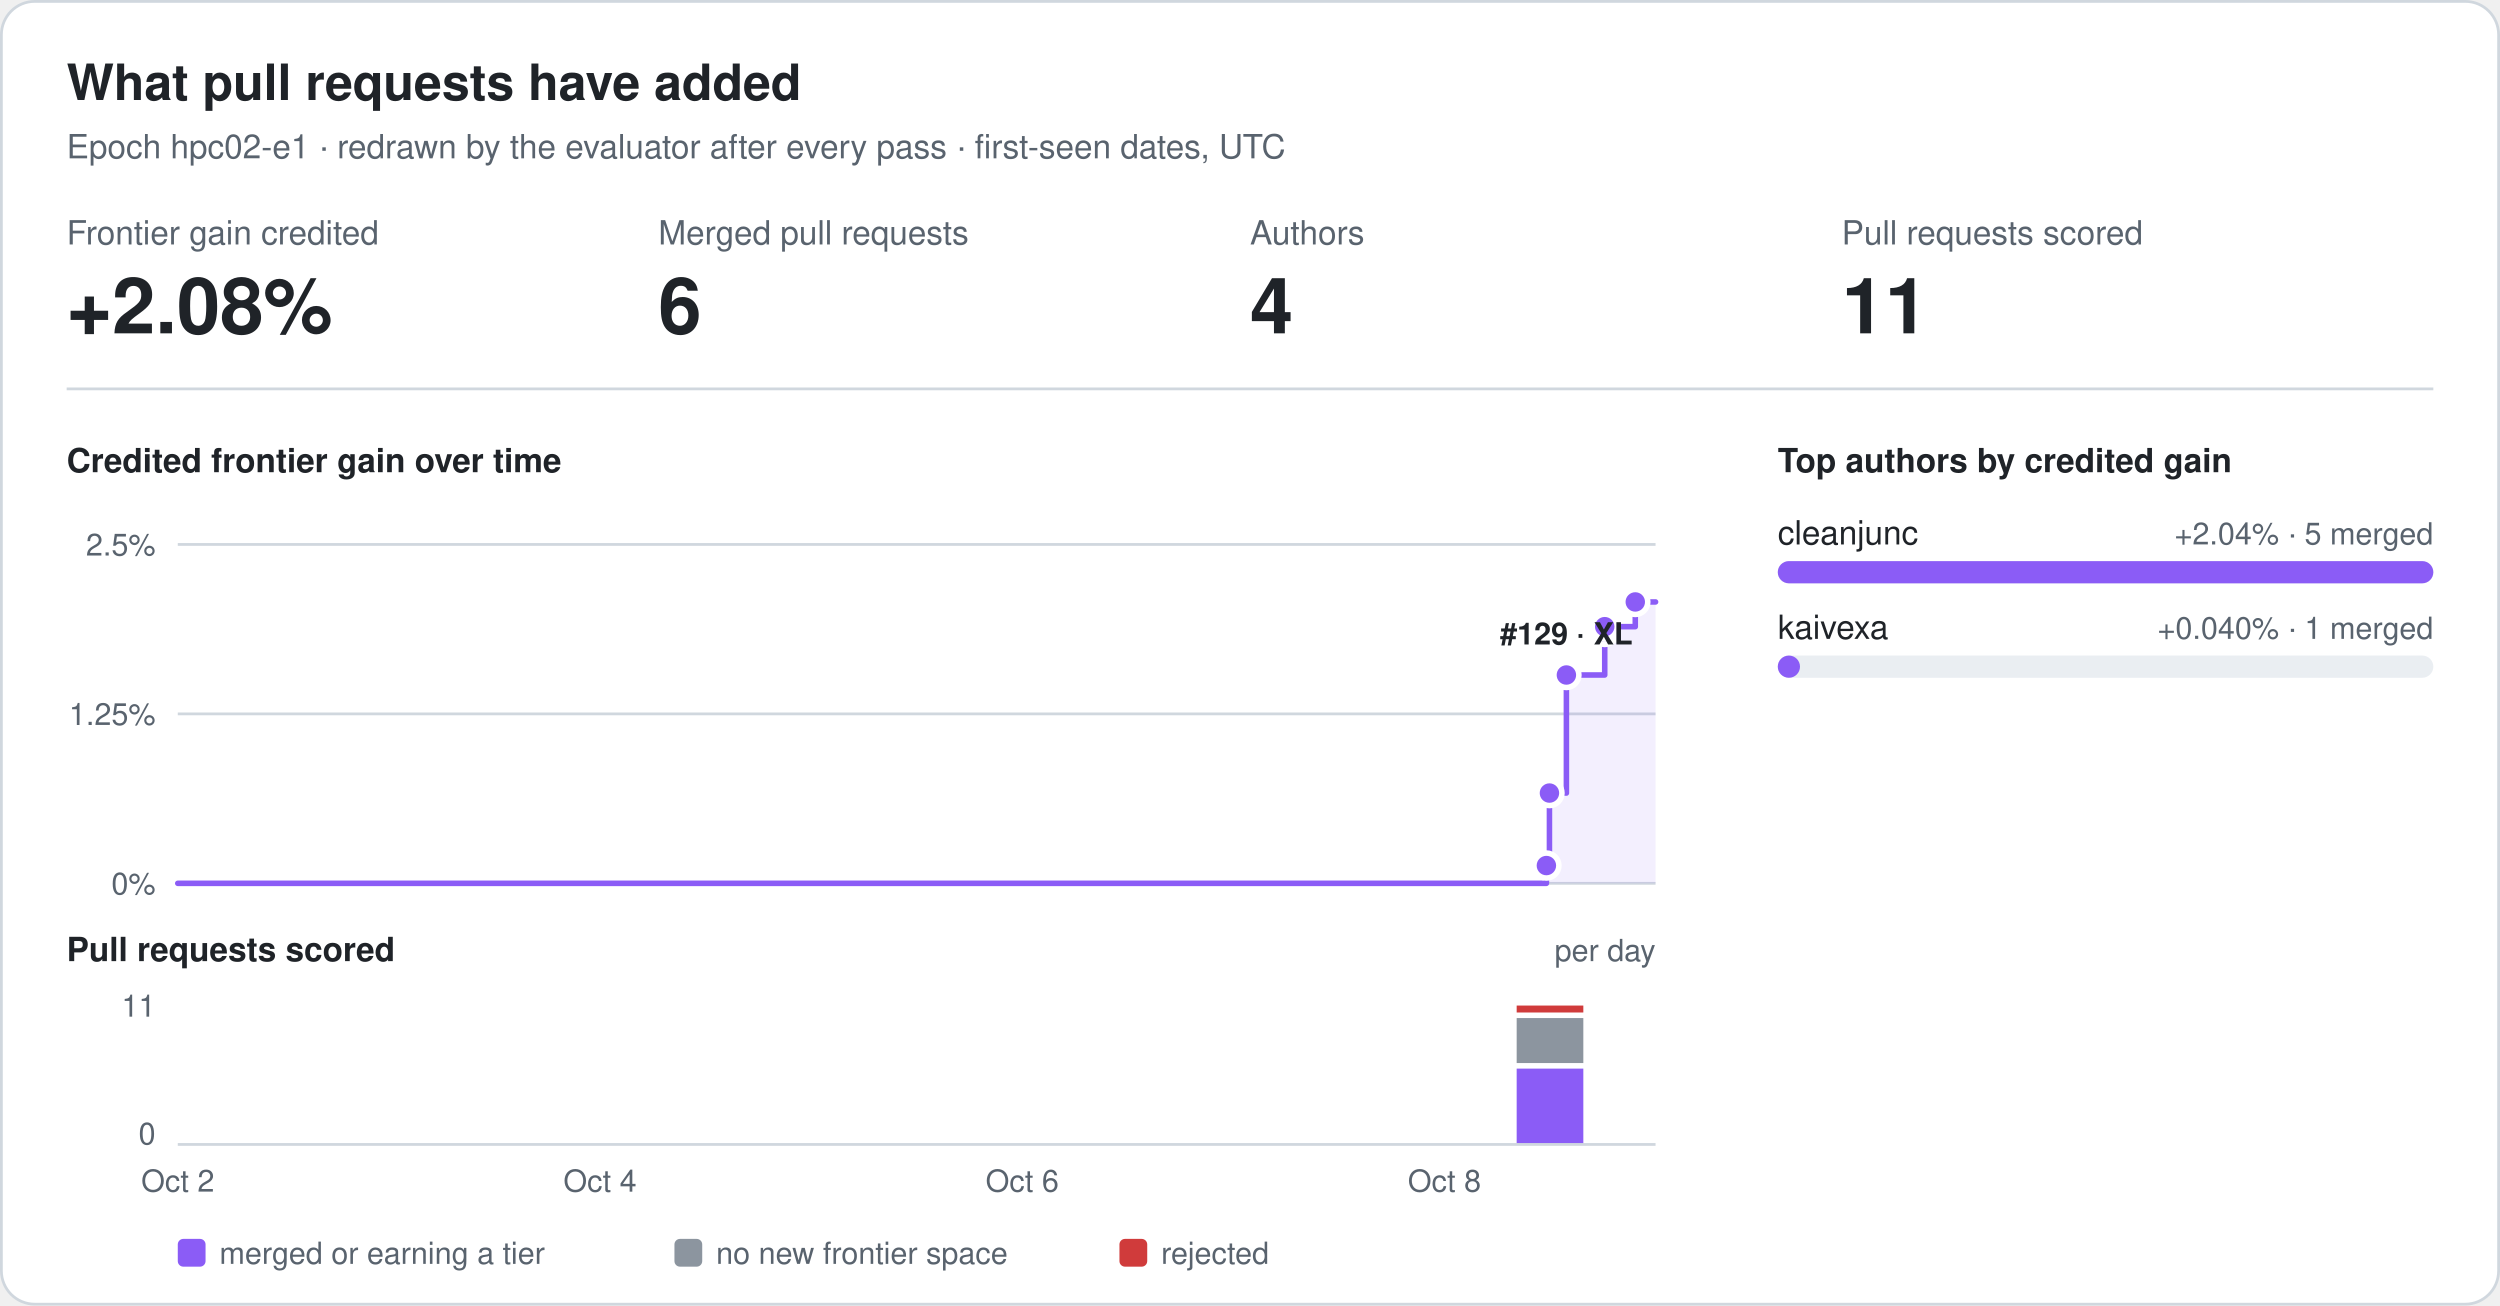
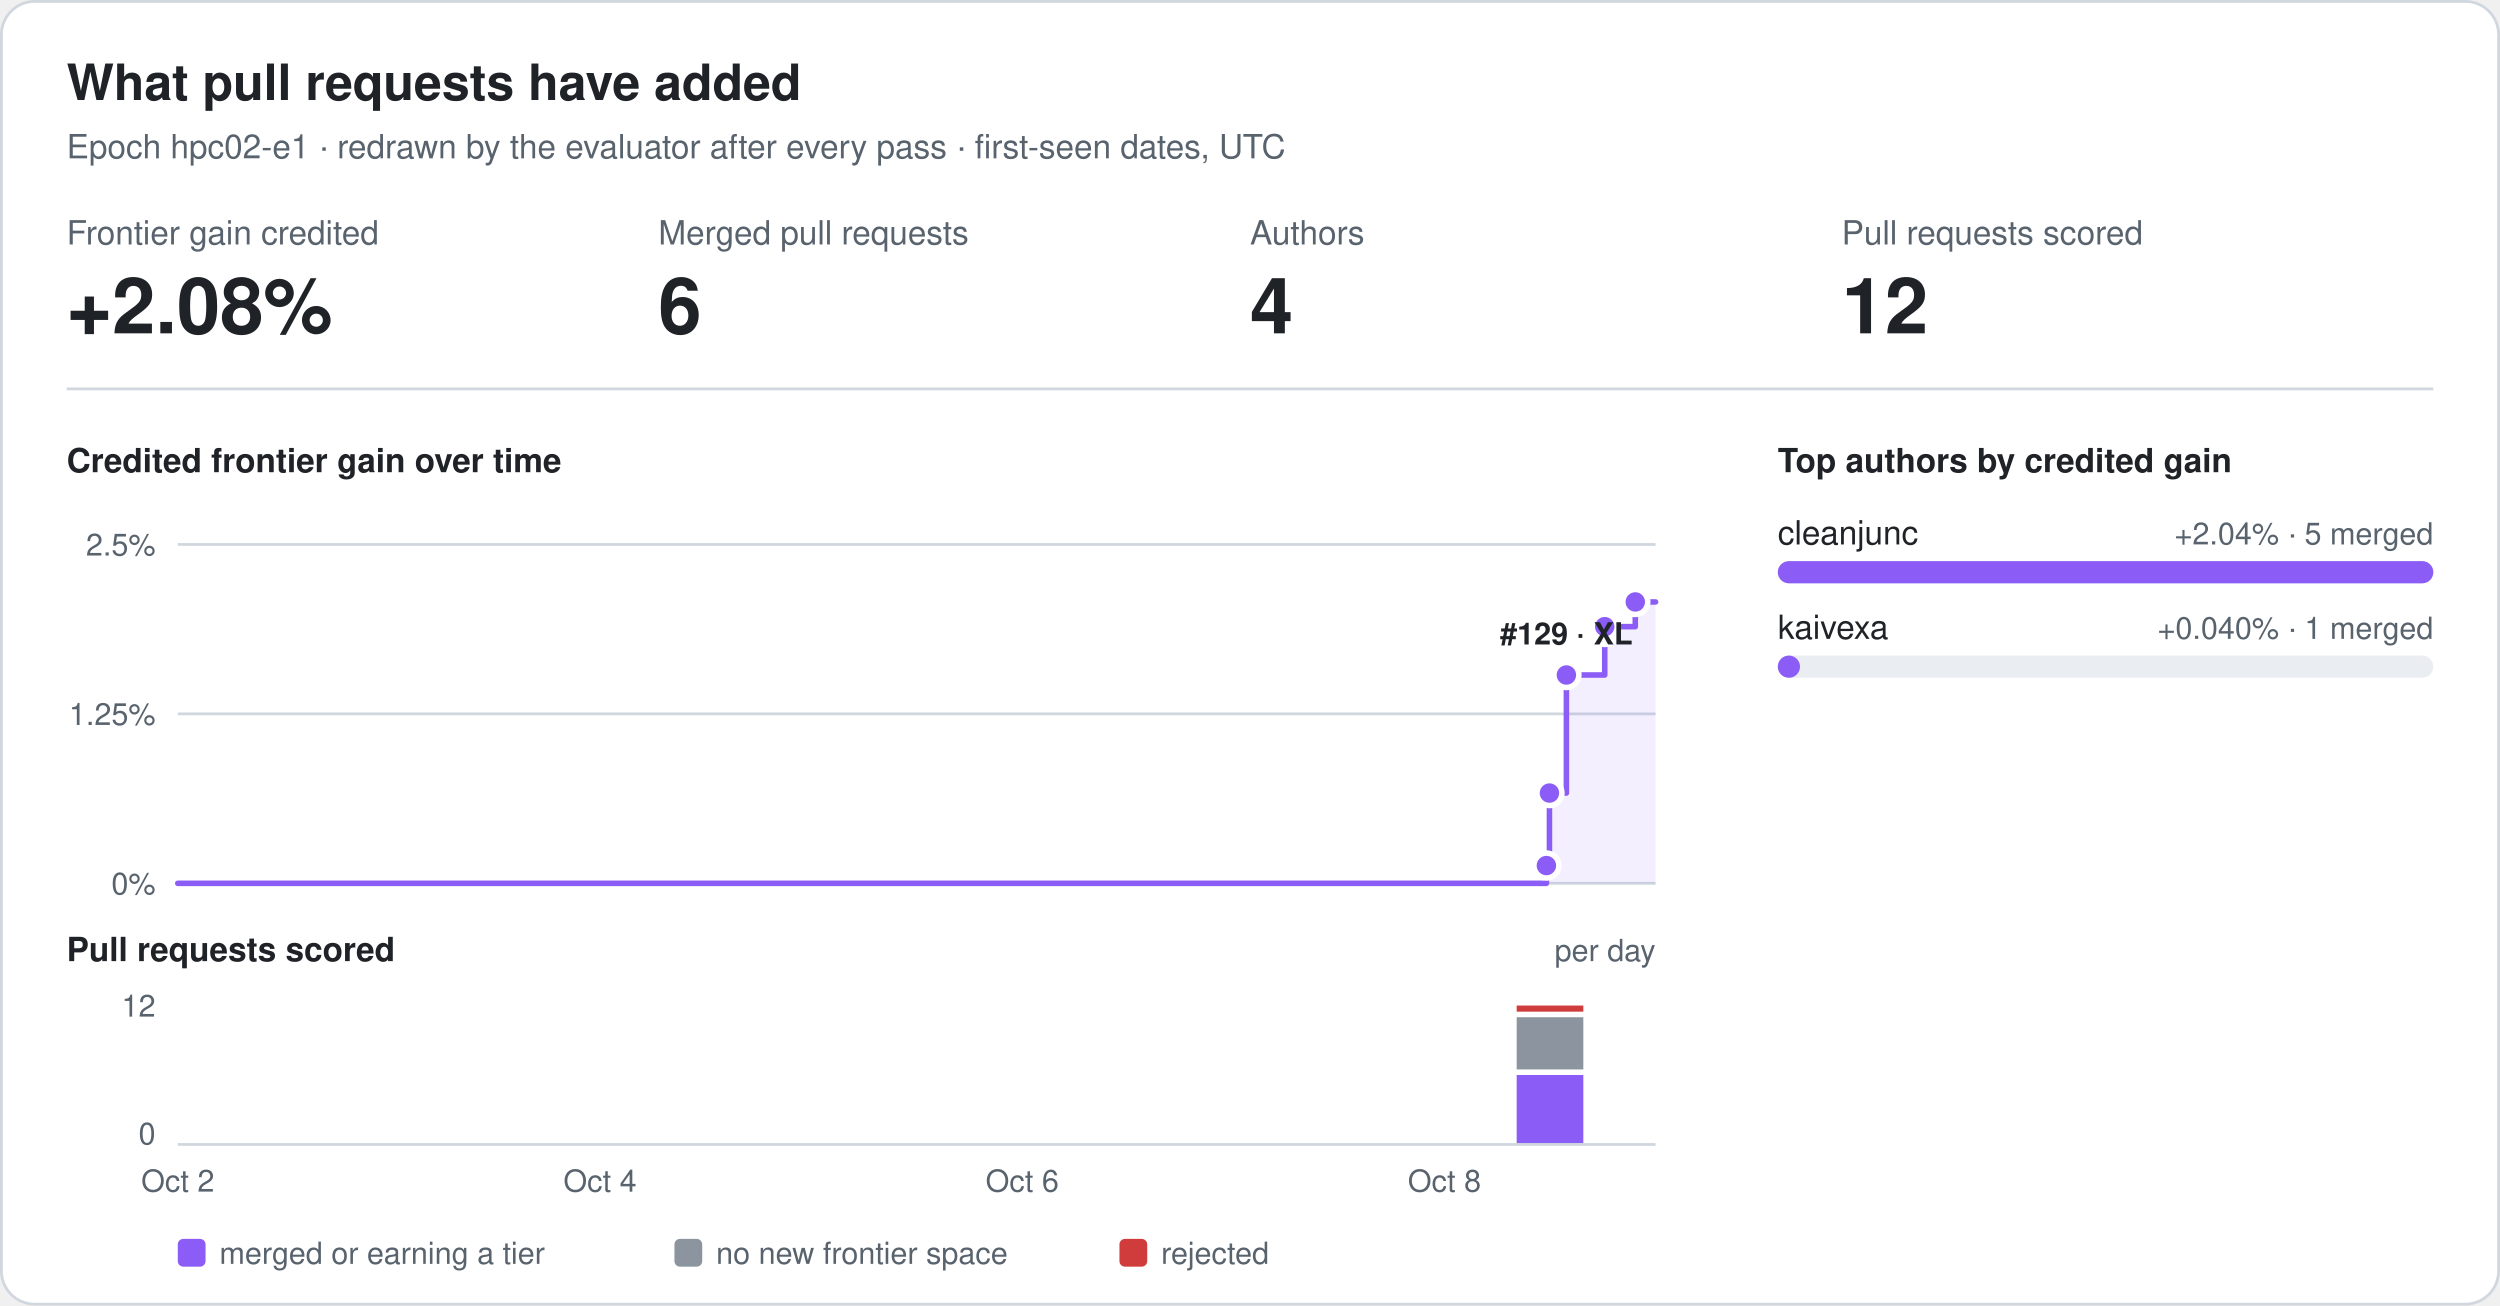
- <svg xmlns="http://www.w3.org/2000/svg" width="900" height="470" viewBox="0 0 900 470" font-family="-apple-system,BlinkMacSystemFont,'Segoe UI',Helvetica,Arial,sans-serif" role="img" aria-label="Frontier gain credited to merged pull requests: +2.08% from 6 merges, 11 pull requests scored">
+ <svg xmlns="http://www.w3.org/2000/svg" width="900" height="470" viewBox="0 0 900 470" font-family="-apple-system,BlinkMacSystemFont,'Segoe UI',Helvetica,Arial,sans-serif" role="img" aria-label="Frontier gain credited to merged pull requests: +2.08% from 6 merges, 12 pull requests scored">
  <style>
.bg{fill:#ffffff;stroke:#d0d7de}.t{fill:#1f2328}.m{fill:#59636e}.rule{stroke:#d0d7de}.ring{stroke:#ffffff}
.acc{fill:#8b5cf6}.accl{stroke:#8b5cf6}.wash{fill:#8b5cf6;fill-opacity:.1}.gry{fill:#8c959f}.rej{fill:#d03b3b}.track{fill:#eaeef2}.tk{stroke:#1f2328}
@media (prefers-color-scheme: dark){
.bg{fill:#0d1117;stroke:#30363d}.t{fill:#e6edf3}.m{fill:#9198a1}.rule{stroke:#30363d}.ring{stroke:#0d1117}
.acc{fill:#9a75f8}.accl{stroke:#9a75f8}.wash{fill:#9a75f8;fill-opacity:.14}.gry{fill:#9198a1}.rej{fill:#e5534b}.track{fill:#21262d}.tk{stroke:#e6edf3}}
</style>
  <rect class="bg" x="0.5" y="0.5" width="899" height="469" rx="12" />
  <text x="24.0" y="36.0" class="t" font-size="18" font-weight="600" text-anchor="start">What pull requests have added</text>
  <text x="24.0" y="57.0" class="m" font-size="12" font-weight="400" text-anchor="start">Epoch hpc02-e1 · redrawn by the evaluator after every pass · first-seen dates, UTC</text>
  <text x="24.0" y="88.0" class="m" font-size="12" font-weight="400" text-anchor="start">Frontier gain credited</text>
  <text x="24.0" y="120.0" class="t" font-size="28" font-weight="600" text-anchor="start">+2.08%</text>
  <text x="237.0" y="88.0" class="m" font-size="12" font-weight="400" text-anchor="start">Merged pull requests</text>
  <text x="237.0" y="120.0" class="t" font-size="28" font-weight="600" text-anchor="start">6</text>
  <text x="450.0" y="88.0" class="m" font-size="12" font-weight="400" text-anchor="start">Authors</text>
  <text x="450.0" y="120.0" class="t" font-size="28" font-weight="600" text-anchor="start">4</text>
  <text x="663.0" y="88.0" class="m" font-size="12" font-weight="400" text-anchor="start">Pull requests scored</text>
-   <text x="663.0" y="120.0" class="t" font-size="28" font-weight="600" text-anchor="start">11</text>
+   <text x="663.0" y="120.0" class="t" font-size="28" font-weight="600" text-anchor="start">12</text>
  <line class="rule" x1="24" x2="876" y1="140" y2="140" stroke-width="1" />
  <text x="24.0" y="170.0" class="t" font-size="12" font-weight="600" text-anchor="start">Credited frontier gain over time</text>
  <text x="24.0" y="346.0" class="t" font-size="12" font-weight="600" text-anchor="start">Pull requests scored</text>
  <line class="rule" x1="64" x2="596" y1="318.0" y2="318.0" stroke-width="1" />
  <text x="56.0" y="322.0" class="m" font-size="11" font-weight="400" text-anchor="end">0%</text>
  <line class="rule" x1="64" x2="596" y1="257.0" y2="257.0" stroke-width="1" />
  <text x="56.0" y="261.0" class="m" font-size="11" font-weight="400" text-anchor="end">1.25%</text>
  <line class="rule" x1="64" x2="596" y1="196.0" y2="196.0" stroke-width="1" />
  <text x="56.0" y="200.0" class="m" font-size="11" font-weight="400" text-anchor="end">2.5%</text>
  <polygon class="wash" points="64.0,318.0 556.7,318.0 556.7,311.6 557.8,311.6 557.8,285.5 563.9,285.5 563.9,243.0 577.7,243.0 577.7,227.5 577.7,227.5 577.7,225.6 588.7,225.6 588.7,216.7 596.0,216.7 596.0,318.0" />
  <polyline class="accl" points="64.0,318.0 556.7,318.0 556.7,311.6 557.8,311.6 557.8,285.5 563.9,285.5 563.9,243.0 577.7,243.0 577.7,227.5 577.7,227.5 577.7,225.6 588.7,225.6 588.7,216.7 596.0,216.7" fill="none" stroke-width="2" stroke-linejoin="round" stroke-linecap="round" />
  <circle class="acc ring" cx="556.7" cy="311.6" r="4.5" stroke-width="2" />
  <circle class="acc ring" cx="557.8" cy="285.5" r="4.5" stroke-width="2" />
  <circle class="acc ring" cx="563.9" cy="243.0" r="4.5" stroke-width="2" />
  <circle class="acc ring" cx="577.7" cy="227.5" r="4.5" stroke-width="2" />
  <circle class="acc ring" cx="577.7" cy="225.6" r="4.5" stroke-width="2" />
  <circle class="acc ring" cx="588.7" cy="216.7" r="4.5" stroke-width="2" />
  <text x="563.9" y="232.0" class="t" font-size="11" font-weight="600" text-anchor="middle">#129 · XL</text>
-   <rect class="acc" x="546.0" y="384.7" width="24.0" height="27.3" />
-   <rect class="gry" x="546.0" y="366.5" width="24.0" height="16.2" />
-   <rect class="rej" x="546.0" y="362.0" width="24.0" height="2.5" />
+   <rect class="acc" x="546.0" y="387.0" width="24.0" height="25.0" />
+   <rect class="gry" x="546.0" y="366.2" width="24.0" height="18.8" />
+   <rect class="rej" x="546.0" y="362.0" width="24.0" height="2.2" />
  <line class="rule" x1="64" x2="596" y1="412" y2="412" stroke-width="1" />
-   <text x="56.0" y="366.0" class="m" font-size="11" font-weight="400" text-anchor="end">11</text>
+   <text x="56.0" y="366.0" class="m" font-size="11" font-weight="400" text-anchor="end">12</text>
  <text x="56.0" y="412.0" class="m" font-size="11" font-weight="400" text-anchor="end">0</text>
  <text x="596.0" y="346.0" class="m" font-size="11" font-weight="400" text-anchor="end">per day</text>
  <text x="64.0" y="429.0" class="m" font-size="11" font-weight="400" text-anchor="middle">Oct 2</text>
  <text x="216.0" y="429.0" class="m" font-size="11" font-weight="400" text-anchor="middle">Oct 4</text>
  <text x="368.0" y="429.0" class="m" font-size="11" font-weight="400" text-anchor="middle">Oct 6</text>
  <text x="520.0" y="429.0" class="m" font-size="11" font-weight="400" text-anchor="middle">Oct 8</text>
  <rect class="acc" x="64" y="446" width="10" height="10" rx="2" />
  <text x="79.0" y="455.0" class="m" font-size="11" font-weight="400" text-anchor="start">merged or earning a tier</text>
  <rect class="gry" x="242.8" y="446" width="10" height="10" rx="2" />
  <text x="257.8" y="455.0" class="m" font-size="11" font-weight="400" text-anchor="start">no new frontier space</text>
  <rect class="rej" x="403.0" y="446" width="10" height="10" rx="2" />
  <text x="418.0" y="455.0" class="m" font-size="11" font-weight="400" text-anchor="start">rejected</text>
  <text x="640.0" y="170.0" class="t" font-size="12" font-weight="600" text-anchor="start">Top authors by credited gain</text>
  <text x="640.0" y="196.0" class="t" font-size="12" font-weight="400" text-anchor="start">cleanjunc</text>
  <text x="876.0" y="196.0" class="m" font-size="11" font-weight="400" text-anchor="end">+2.04% · 5 merged</text>
  <rect class="track" x="640" y="202" width="236" height="8" rx="4" />
  <rect class="acc" x="640" y="202" width="236.0" height="8" rx="4" />
  <text x="640.0" y="230.0" class="t" font-size="12" font-weight="400" text-anchor="start">kaivexa</text>
  <text x="876.0" y="230.0" class="m" font-size="11" font-weight="400" text-anchor="end">+0.040% · 1 merged</text>
  <rect class="track" x="640" y="236" width="236" height="8" rx="4" />
  <rect class="acc" x="640" y="236" width="8.0" height="8" rx="4" />
</svg>
